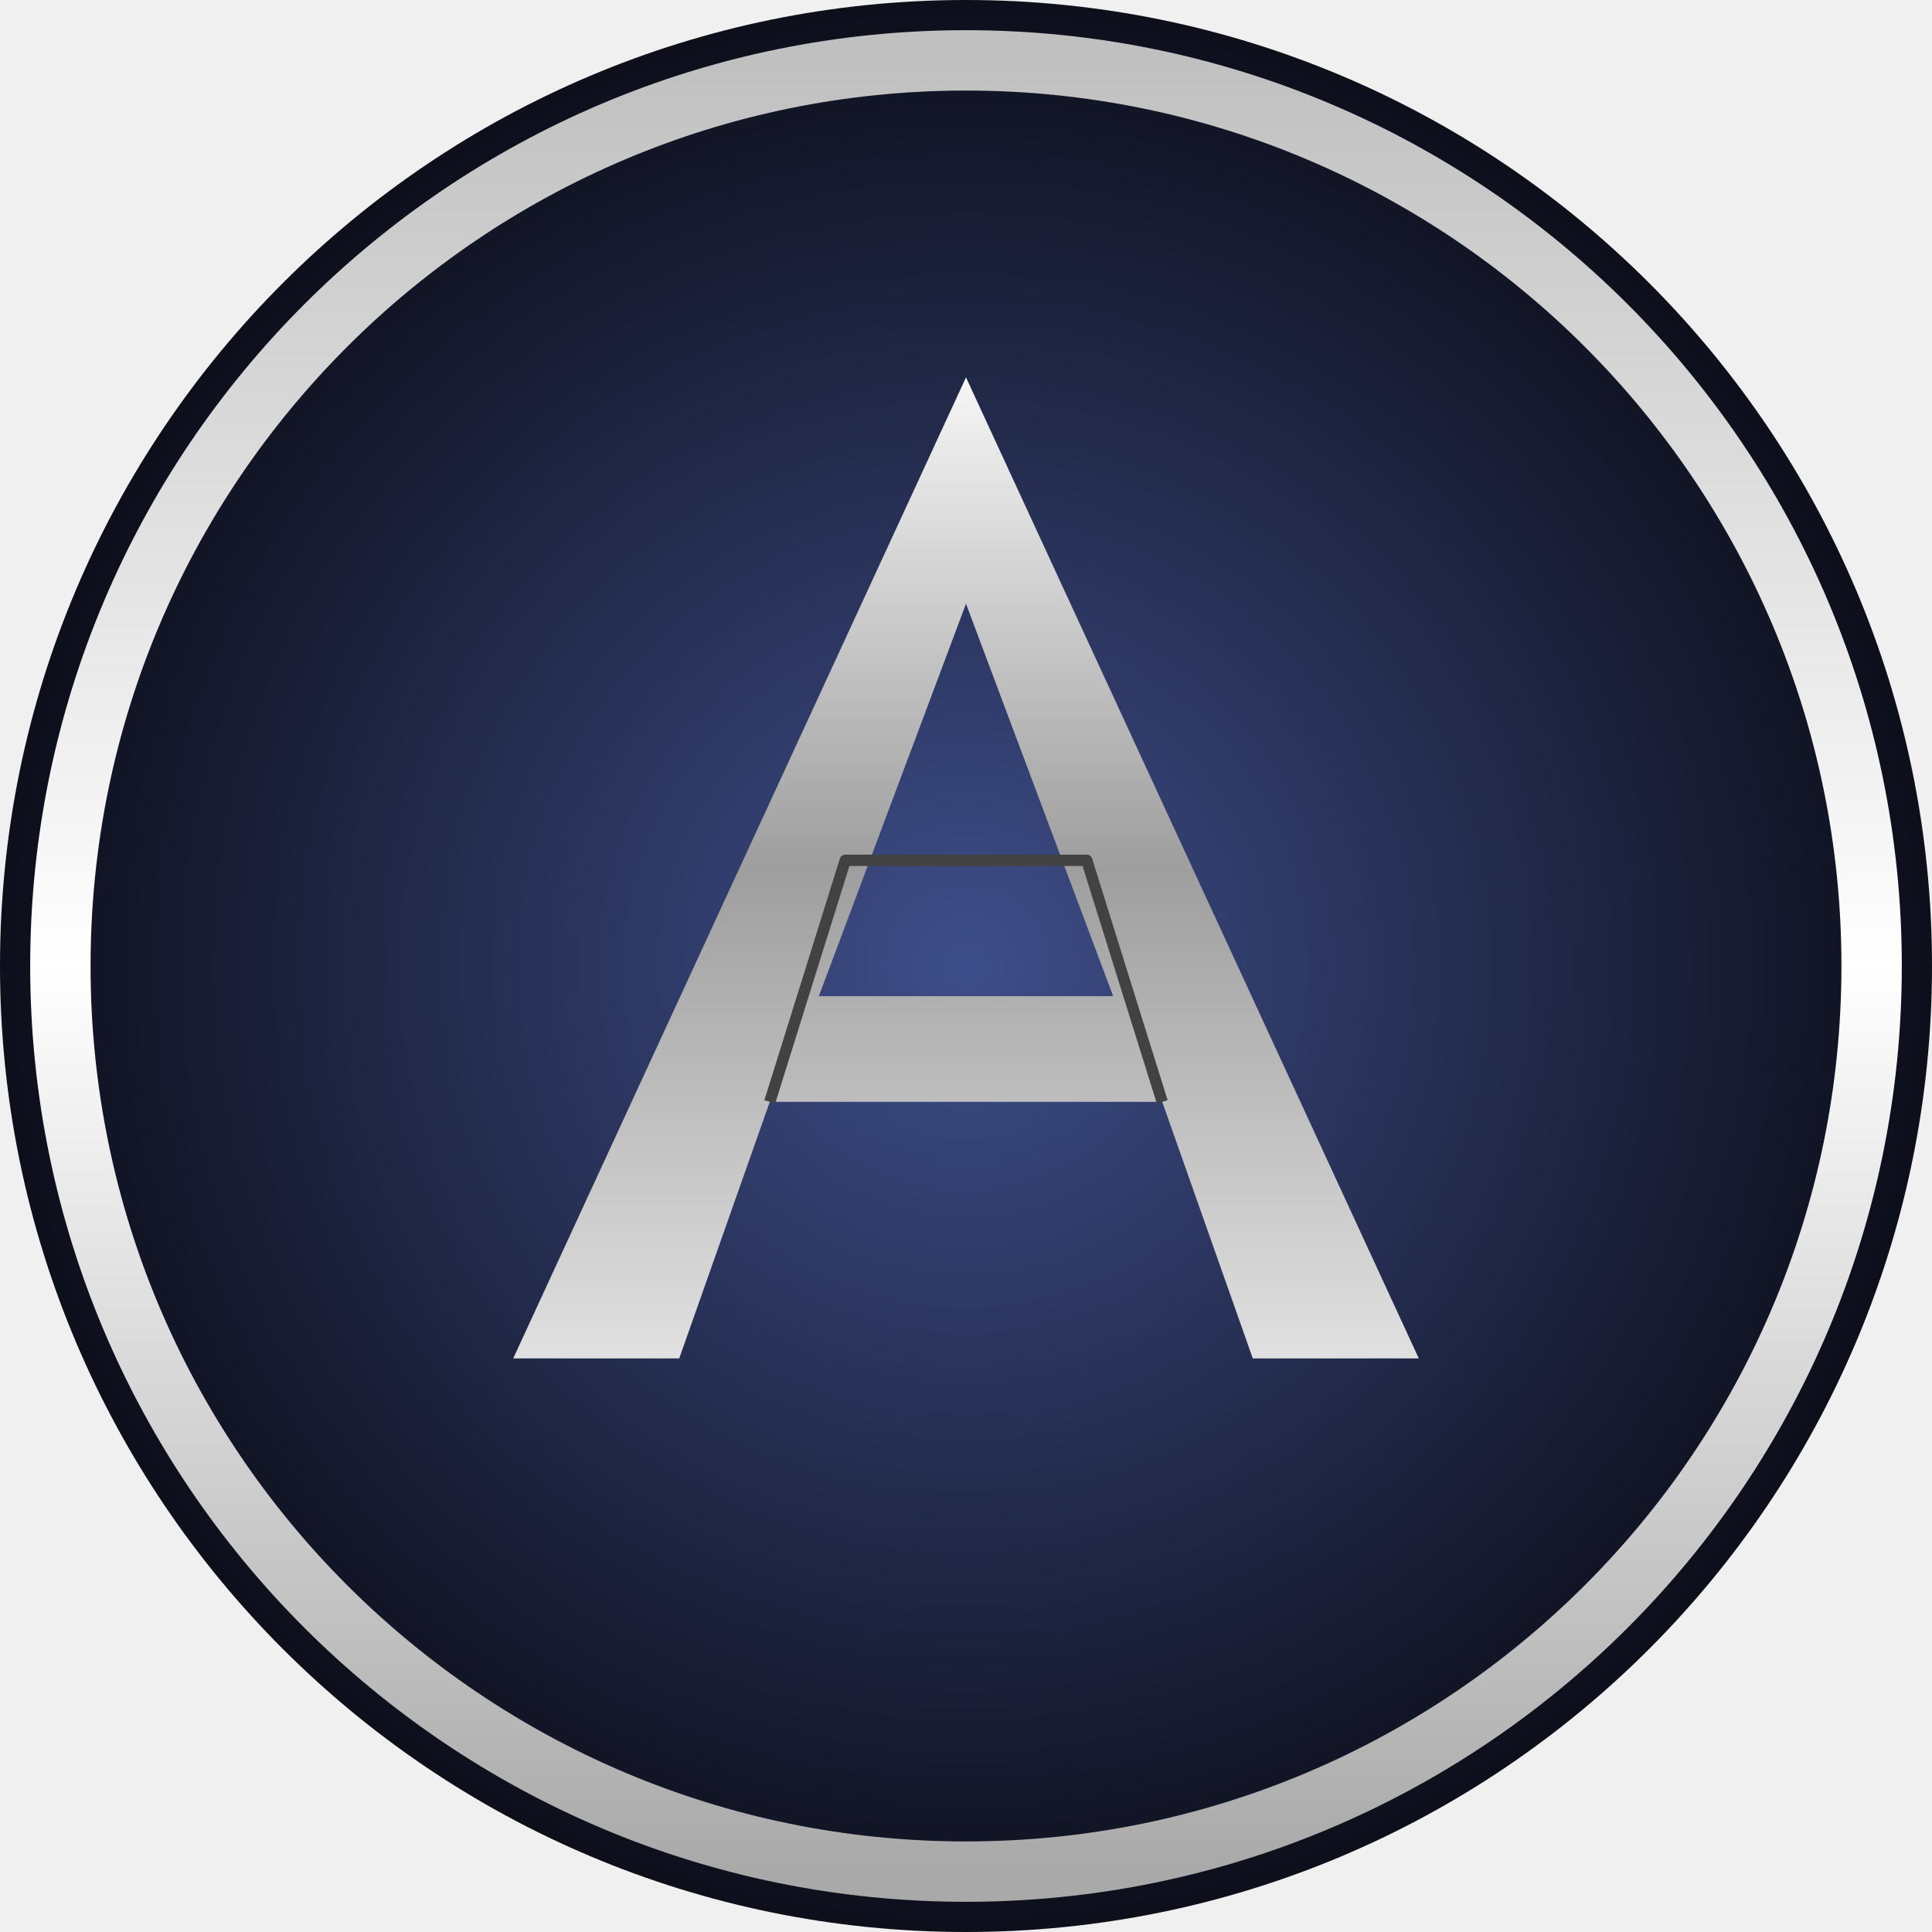
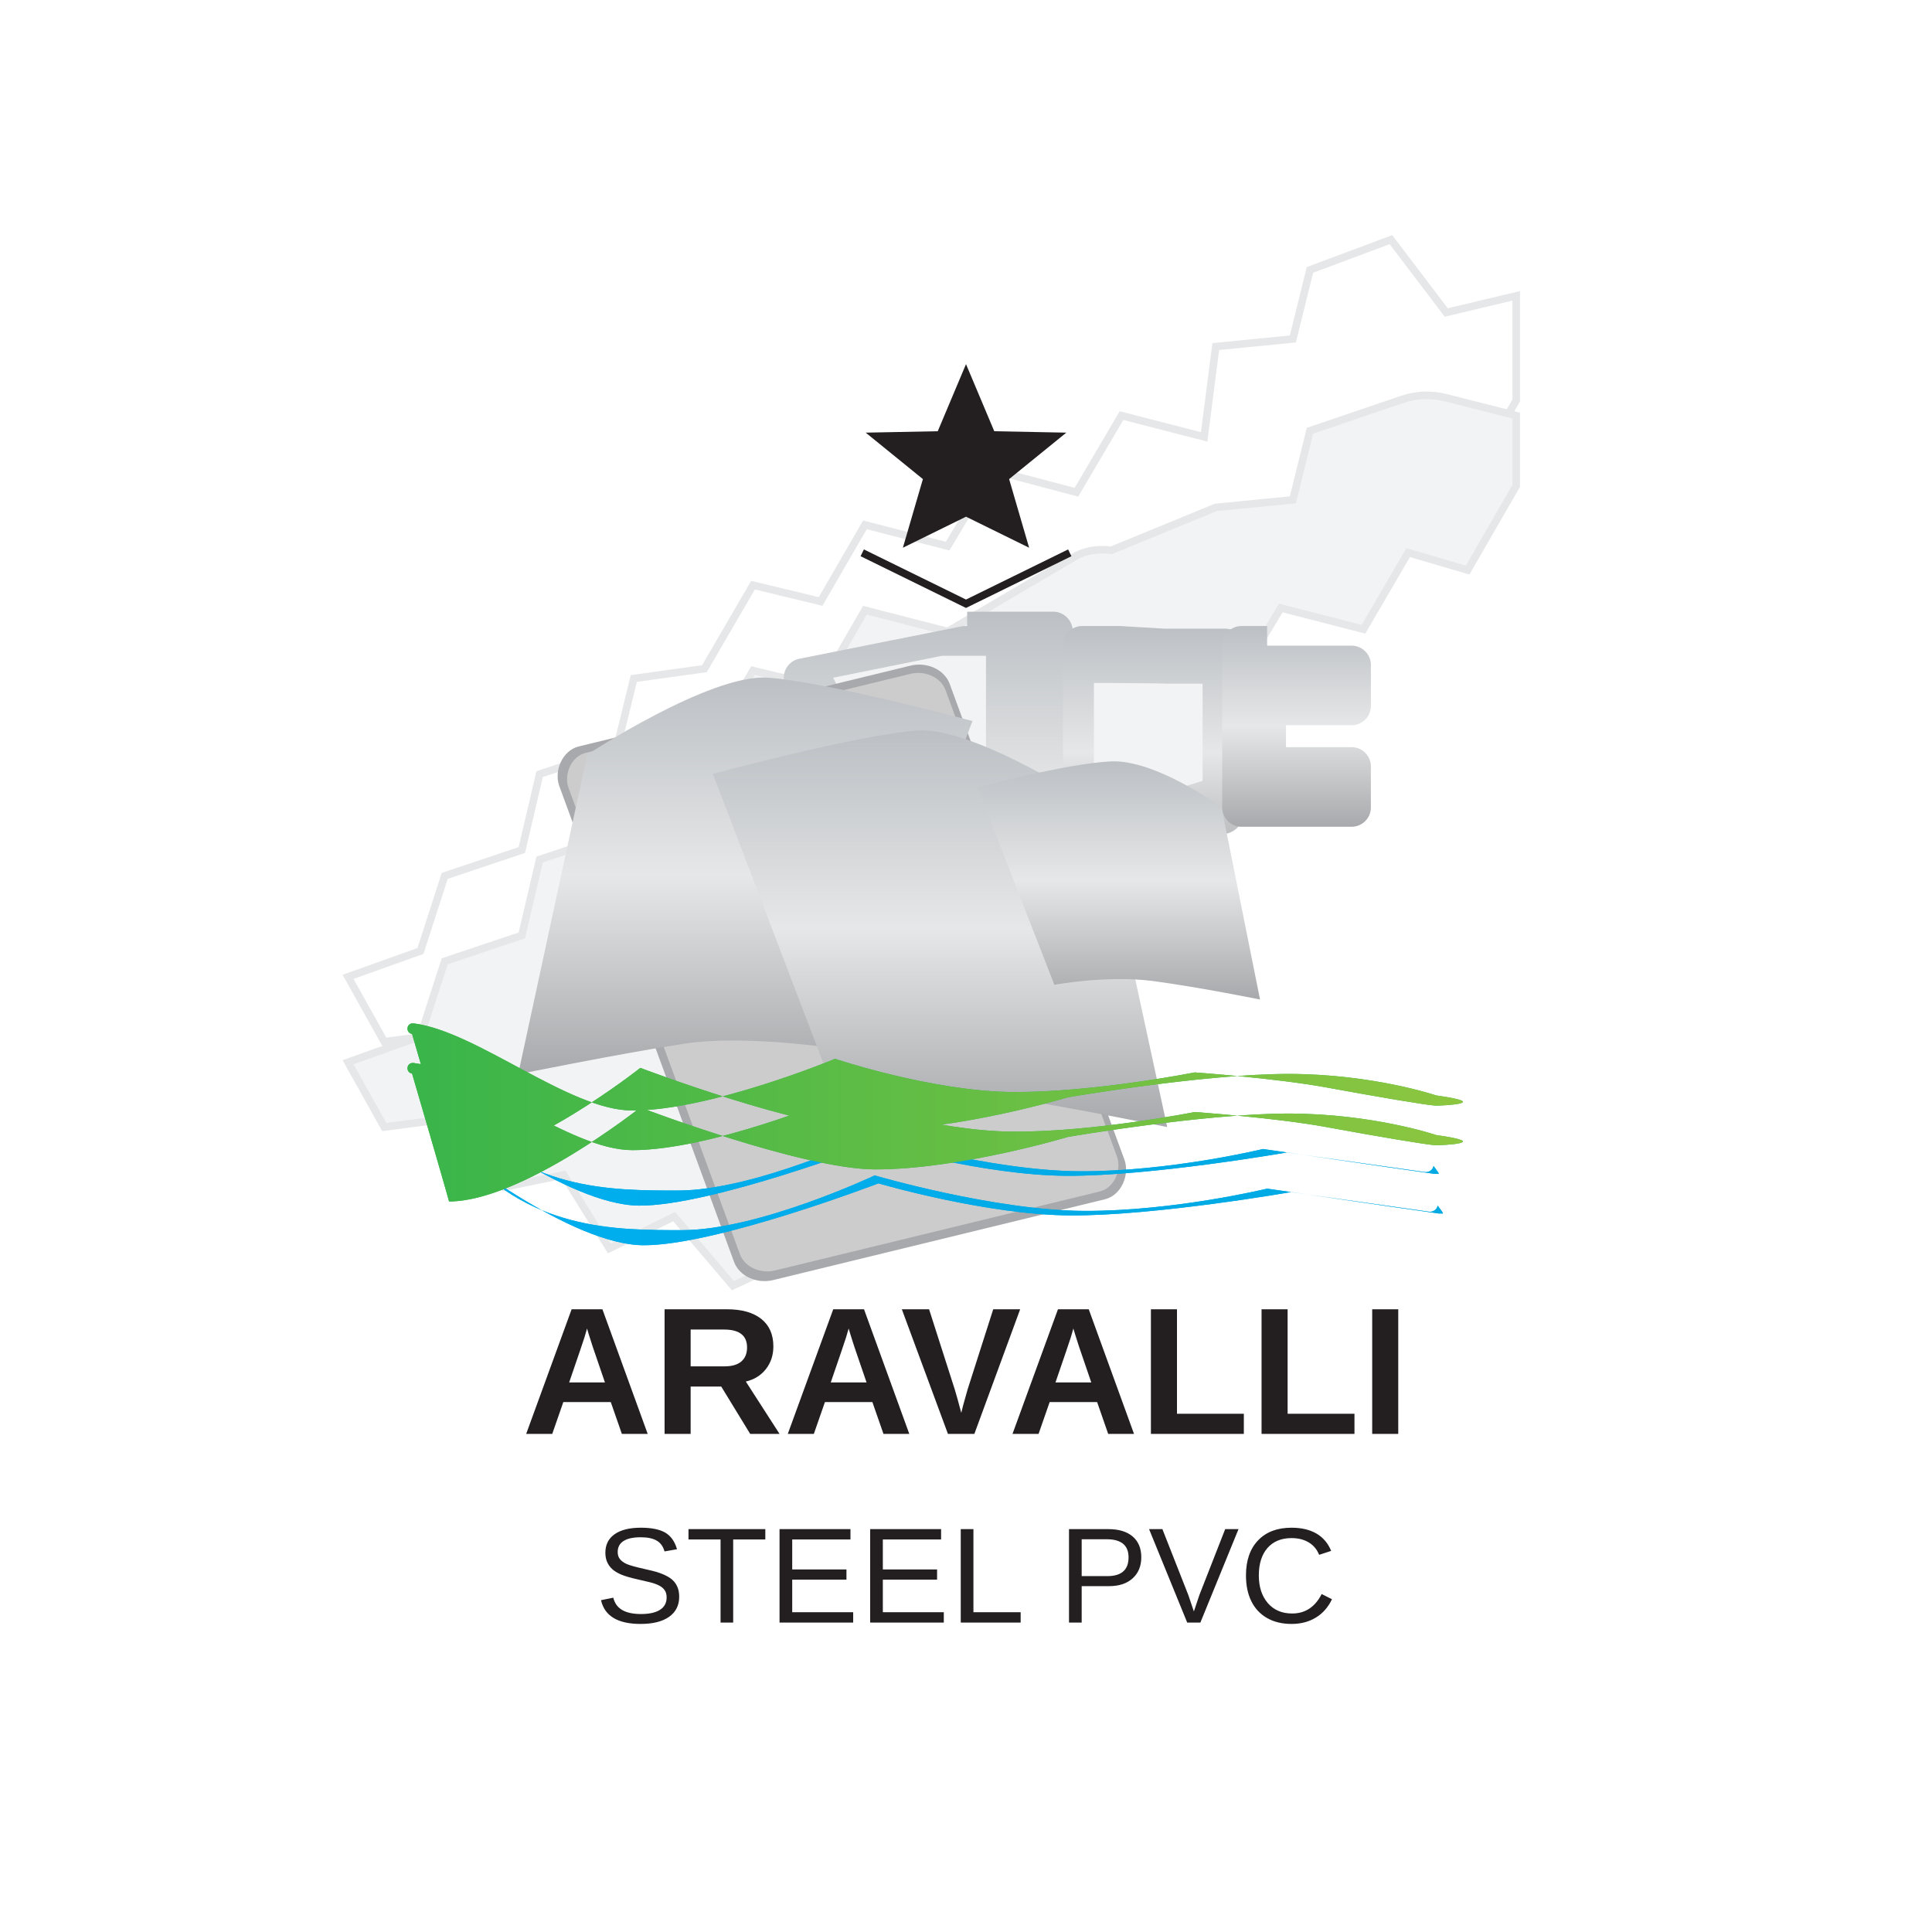
- <svg xmlns="http://www.w3.org/2000/svg" width="256" height="256" viewBox="0 0 256 256" fill="none">
-   <radialGradient id="grad-background" cx="50%" cy="50%" r="50%" fx="50%" fy="50%">
-     <stop offset="0%" style="stop-color:#3E4E8A;stop-opacity:1" />
-     <stop offset="100%" style="stop-color:#0D0E1A;stop-opacity:1" />
-   </radialGradient>
-   <circle cx="128" cy="128" r="128" fill="url(#grad-background)" />
-   <circle cx="128" cy="128" r="120" fill="transparent" stroke="url(#grad-border)" stroke-width="8" />
+ <svg xmlns="http://www.w3.org/2000/svg" width="512" height="512" viewBox="0 0 512 512" fill="none">
+   <rect width="512" height="512" fill="white" />
+   <path d="M256 15L482 137.992V374.008L256 497L30 374.008V137.992L256 15Z" fill="white" />
+   <path d="M401.815 106.126L388.941 128.452L373.18 123.82L361.326 144.131L339.423 138.49L327.378 158.599L340.443 180.925L321.725 183.338L318.841 207.275L298.411 209.286L293.691 229.194L274.691 236.446L267.439 255.446L248.439 262.698L241.187 281.698L220.757 289.528L216.228 307.828L194.228 318.09L178.658 299.79L161.479 308.232L149.339 288.729L133.578 291.95L118.816 273.84L101.828 276.053L92.234 258.874L111.424 252.025L117.856 232.118L138.286 225.269L143.006 205.16L163.436 198.311L167.965 179.81L186.683 177.206L199.557 155.071L217.466 159.397L229.22 139.086L251.123 144.727L263.168 124.618L285.262 130.45L297.211 110.139L319.114 115.78L322.189 91.843L342.619 89.832L347.148 71.532L368.614 63.51L383.271 82.817L401.815 78.398L401.815 106.126Z" fill="white" stroke="#E6E7E8" stroke-width="2" />
+   <path d="M294.511 145.836C291.246 145.401 287.984 145.83 285.262 147.245L251.123 167.354L229.22 161.713L217.466 182.024L199.557 177.7L186.683 200.026L167.965 202.438L163.436 220.939L143.006 227.788L138.286 247.897L117.856 254.746L111.424 274.653L92.234 281.502L101.828 298.681L118.816 296.468L133.578 314.577L149.339 311.356L161.479 330.859L178.658 322.417L194.228 340.717L216.228 330.455L220.757 312.155L241.187 304.325L248.439 285.325L267.439 278.073L274.691 259.073L293.691 251.821L298.411 231.913L318.841 229.902L321.725 205.965L340.443 203.552L327.378 181.226L339.423 161.117L361.326 166.758L373.18 146.447L388.941 151.079L401.815 128.753V110.139L383.271 105.43C379.231 104.372 375.02 104.594 371.272 105.952L347.148 114.159L342.619 132.459L322.189 134.47L294.511 145.836Z" fill="#F2F3F4" stroke="#E6E7E8" stroke-width="2" />
  <defs>
-     <linearGradient id="grad-border" x1="0%" y1="0%" x2="0%" y2="100%">
-       <stop offset="0%" style="stop-color:#C0C0C0;stop-opacity:1" />
-       <stop offset="50%" style="stop-color:#FFFFFF;stop-opacity:1" />
-       <stop offset="100%" style="stop-color:#A9A9A9;stop-opacity:1" />
-     </linearGradient>
-     <linearGradient id="grad-a" x1="0%" y1="0%" x2="0%" y2="100%">
-       <stop offset="0%" style="stop-color:#F5F5F5;stop-opacity:1" />
-       <stop offset="50%" style="stop-color:#9E9E9E;stop-opacity:1" />
-       <stop offset="100%" style="stop-color:#E0E0E0;stop-opacity:1" />
+     <linearGradient id="gradAsp" x1="0%" y1="0%" x2="0%" y2="100%">
+       <stop offset="0%" style="stop-color:#BCC0C4;stop-opacity:1" />
+       <stop offset="50%" style="stop-color:#E6E7E8;stop-opacity:1" />
+       <stop offset="100%" style="stop-color:#A7A9AC;stop-opacity:1" />
    </linearGradient>
  </defs>
-   <path d="M128 50L68 180H90L102 146H154L166 180H188L128 50ZM108.5 132L128 80L147.5 132H108.5Z" fill="url(#grad-a)" />
-   <path d="M102 146L112 114H144L154 146" stroke="#424242" stroke-width="1.5" stroke-linejoin="round" />
+   <path d="M256.3,165.9c-0.5,0-1,0-1.5,0.1l-43.1,8.6c-2.3,0.5-4,2.6-4,5c0,0.9,0.3,1.8,0.8,2.6l46,74.5c1.4,2.3,4.3,3.2,6.7,2.1 c1.2-0.5,2.2-1.5,2.7-2.8l20.3-51.1c0.1-0.2,0.1-0.4,0.1-0.6v-37c0-2.8-2.3-5.2-5.2-5.2H256.3z M220.8,179.6l28.8-5.8h11.7v24.9 l-13.6,34.1L220.8,179.6z" fill="url(#gradAsp)" />
+   <path d="M296.8,165.9h-10c-2.8,0-5.1,2.3-5.1,5.1v56.9c0,1.5,0.7,2.9,1.8,3.9c1.1,0.9,2.6,1.2,4,0.8l38-11.8 c2.6-0.8,4.3-3.3,4.3-6.1v-43c0-2.8-2.3-5.1-5.1-5.1h-16.1L296.8,165.9z M318.8,206.9l-28.9,9v-34.9h4.3l11.7,0.1l4.2,0.1h8.6V206.9z" fill="url(#gradAsp)" />
+   <path d="M351.4,165.9H329c-2.8,0-5.1,2.3-5.1,5.1v43c0,2.8,2.3,5.1,5.1,5.1h29.2c2.8,0,5.1-2.3,5.1-5.1v-10.9 c0-2.8-2.3-5.1-5.1-5.1h-17.4v-5.8h17.4c2.8,0,5.1-2.3,5.1-5.1v-10.9c0-2.8-2.3-5.1-5.1-5.1h-22.4V165.9z" fill="url(#gradAsp)" />
+   <path d="M241.167 176.433L153.3 197.833C148.967 198.967 146.8 204.333 148.2 208.267L194.5 334.333C195.9 338.267 200.7 340.333 205.033 339.2L292.9 317.8C297.233 316.667 299.4 311.3 298 307.367L251.7 181.3C250.3 177.367 245.5 175.3 241.167 176.433Z" fill="#A7A9AC" />
+   <path d="M241.187 178.6L155.133 199.533C151.3 200.533 149.4 205.3 150.667 208.8L196.067 332.333C197.333 335.833 201.633 337.667 205.467 336.667L291.533 315.733C295.367 314.733 297.267 309.967 296 306.467L250.6 182.933C249.333 179.433 245.033 177.6 241.187 178.6Z" fill="#CCCCCC" />
+   <g>
+     <path d="M155.62,199.98c0,0,32.3-21.3,47.7-20.4c15.4,1,54.4,11.5,54.4,11.5l-33.3,87.2c0,0-26-4.3-43-1.7 c-17,2.6-44.1,8.1-44.1,8.1L155.62,199.98z" fill="url(#gradAsp)" />
+     <path d="M291.02,213.98c0,0-32.3-21.3-47.7-20.4c-15.4,1-54.4,11.5-54.4,11.5l33.3,87.2c0,0,26-4.3,43-1.7 c17,2.6,44.1,8.1,44.1,8.1L291.02,213.98z" fill="url(#gradAsp)" />
+     <path d="M323.72,213.98c0,0-17.4-12.8-29.4-12.2c-12,0.6-35.3,6.9-35.3,6.9l20.4,52.3c0,0,14-2.6,26.1-1c12.1,1.6,28.4,4.9,28.4,4.9 L323.72,213.98z" fill="url(#gradAsp)" />
+   </g>
+   <path d="M272.73 145.155L256.002 136.93L239.274 145.155L244.576 126.965L229.421 114.655L248.514 114.28L256.002 96.5L263.49 114.28L282.583 114.655L267.428 126.965L272.73 145.155Z" fill="#231F20" />
+   <path d="M228.5 146.5L256 160L283.5 146.5" stroke="#231F20" stroke-width="2" />
+   <path d="M380.3,311.1c-15-2.1-39.2-5.7-39.2-5.7s-36,6.3-58.4,6.2c-22.4-0.1-51-8.5-51-8.5s-43.1,16.5-62.3,16.4 c-19.2-0.1-50.6-25-50.6-25c-0.1-0.1-0.1-0.2-0.1-0.3c0.1-0.7,0.8-1.1,1.5-0.9c0.1,0,0.1,0,0.2,0.1 c17.9,22.3,41.9,22.1,59.3,22.1c20.3,0,51-14.5,51-14.5s31.7,9.3,55.5,9.4c23.8,0.1,48.5-5.9,48.5-5.9s27.8,4,42.8,6.1 c1.1,0.2,2.2-0.5,2.4-1.6C382.1,311.9,381.2,310.9,380.3,311.1z" fill="#00A9E2" />
+   <path d="M381.4,321.6c-15-2.1-39.2-5.7-39.2-5.7s-36,6.3-58.4,6.2c-22.4-0.1-51-8.5-51-8.5s-43.1,16.5-62.3,16.4 c-19.2-0.1-50.6-25-50.6-25c-0.1-0.1-0.1-0.2-0.1-0.3c0.1-0.7,0.8-1.1,1.5-0.9c0.1,0,0.1,0,0.2,0.1c17.9,22.3,41.9,22.1,59.3,22.1 c20.3,0,51-14.5,51-14.5s31.7,9.3,55.5,9.4c23.8,0.1,48.5-5.9,48.5-5.9s27.8,4,42.8,6.1c1.1,0.2,2.2-0.5,2.4-1.6 C383.2,322.4,382.3,321.4,381.4,321.6z" fill="#00A9E2" />
+   <path d="M119,307.9c19.3,0,50.7-24.9,50.7-24.9s43,16.4,62.3,16.4c22.4,0,51-8.6,51-8.6s36-6.2,58.4-6.2 c22.4,0,39.2,5.7,39.2,5.7c15,2.1,1.8,2.7-0.1,2.7c-2.3-0.1-15.3-2.3-28.9-4.8c-13.6-2.5-35-4-35-4s-26.6,5.3-48,5.2 c-21.4-0.1-47.3-8.8-47.3-8.8s-32.9,13.7-53.7,13.7c-16.8,0-41.2-21-58-23.1c-0.8-0.1-1.5,0.4-1.6,1.2c-0.1,0.8,0.4,1.5,1.2,1.6 C119.1,307.9,119,307.9,119,307.9z" fill="#39B44A" />
+   <path d="M119,318.4c19.3,0,50.7-24.9,50.7-24.9s43,16.4,62.3,16.4c22.4,0,51-8.6,51-8.6s36-6.2,58.4-6.2 c22.4,0,39.2,5.7,39.2,5.7c15,2.1,1.8,2.7-0.1,2.7c-2.3-0.1-15.3-2.3-28.9-4.8c-13.6-2.5-35-4-35-4s-26.6,5.3-48,5.2 c-21.4-0.1-47.3-8.8-47.3-8.8s-32.9,13.7-53.7,13.7c-16.8,0-41.2-21-58-23.1c-0.8-0.1-1.5,0.4-1.6,1.2c-0.1,0.8,0.4,1.5,1.2,1.6 C119.1,318.4,119,318.4,119,318.4z" fill="#39B44A" />
+   <path d="M380.3,311.1c-15-2.1-39.2-5.7-39.2-5.7s-36,6.3-58.4,6.2c-22.4-0.1-51-8.5-51-8.5s-43.1,16.5-62.3,16.4 c-19.2-0.1-50.6-25-50.6-25c-0.1-0.1-0.1-0.2-0.1-0.3c0.1-0.7,0.8-1.1,1.5-0.9c0.1,0,0.1,0,0.2,0.1 c17.9,22.3,41.9,22.1,59.3,22.1c20.3,0,51-14.5,51-14.5s31.7,9.3,55.5,9.4c23.8,0.1,48.5-5.9,48.5-5.9s27.8,4,42.8,6.1 c1.1,0.2,2.2-0.5,2.4-1.6C382.1,311.9,381.2,310.9,380.3,311.1z" fill="url(#wave_blue)" />
+   <path d="M381.4,321.6c-15-2.1-39.2-5.7-39.2-5.7s-36,6.3-58.4,6.2c-22.4-0.1-51-8.5-51-8.5s-43.1,16.5-62.3,16.4 c-19.2-0.1-50.6-25-50.6-25c-0.1-0.1-0.1-0.2-0.1-0.3c0.1-0.7,0.8-1.1,1.5-0.9c0.1,0,0.1,0,0.2,0.1c17.9,22.3,41.9,22.1,59.3,22.1 c20.3,0,51-14.5,51-14.5s31.7,9.3,55.5,9.4c23.8,0.1,48.5-5.9,48.5-5.9s27.8,4,42.8,6.1c1.1,0.2,2.2-0.5,2.4-1.6 C383.2,322.4,382.3,321.4,381.4,321.6z" fill="url(#wave_blue)" />
+   <path d="M119,307.9c19.3,0,50.7-24.9,50.7-24.9s43,16.4,62.3,16.4c22.4,0,51-8.6,51-8.6s36-6.2,58.4-6.2 c22.4,0,39.2,5.7,39.2,5.7c15,2.1,1.8,2.7-0.1,2.7c-2.3-0.1-15.3-2.3-28.9-4.8c-13.6-2.5-35-4-35-4s-26.6,5.3-48,5.2 c-21.4-0.1-47.3-8.8-47.3-8.8s-32.9,13.7-53.7,13.7c-16.8,0-41.2-21-58-23.1c-0.8-0.1-1.5,0.4-1.6,1.2c-0.1,0.8,0.4,1.5,1.2,1.6 C119.1,307.9,119,307.9,119,307.9z" fill="url(#wave_green)" />
+   <path d="M119,318.4c19.3,0,50.7-24.9,50.7-24.9s43,16.4,62.3,16.4c22.4,0,51-8.6,51-8.6s36-6.2,58.4-6.2 c22.4,0,39.2,5.7,39.2,5.7c15,2.1,1.8,2.7-0.1,2.7c-2.3-0.1-15.3-2.3-28.9-4.8c-13.6-2.5-35-4-35-4s-26.6,5.3-48,5.2 c-21.4-0.1-47.3-8.8-47.3-8.8s-32.9,13.7-53.7,13.7c-16.8,0-41.2-21-58-23.1c-0.8-0.1-1.5,0.4-1.6,1.2c-0.1,0.8,0.4,1.5,1.2,1.6 C119.1,318.4,119,318.4,119,318.4z" fill="url(#wave_green)" />
+   <text x="256" y="380" font-family="Arial, sans-serif" font-size="48" font-weight="bold" fill="#231F20" text-anchor="middle">ARAVALLI</text>
+   <text x="256" y="430" font-family="Arial, sans-serif" font-size="36" font-weight="normal" fill="#231F20" text-anchor="middle">STEEL PVC</text>
+   <defs>
+     <linearGradient id="wave_blue" x1="0%" y1="0%" x2="100%" y2="0%">
+       <stop offset="0%" style="stop-color:#00AEEF;stop-opacity:1" />
+       <stop offset="100%" style="stop-color:#00A9E2;stop-opacity:1" />
+     </linearGradient>
+     <linearGradient id="wave_green" x1="0%" y1="0%" x2="100%" y2="0%">
+       <stop offset="0%" style="stop-color:#39B54A;stop-opacity:1" />
+       <stop offset="100%" style="stop-color:#8DC63F;stop-opacity:1" />
+     </linearGradient>
+   </defs>
</svg>
